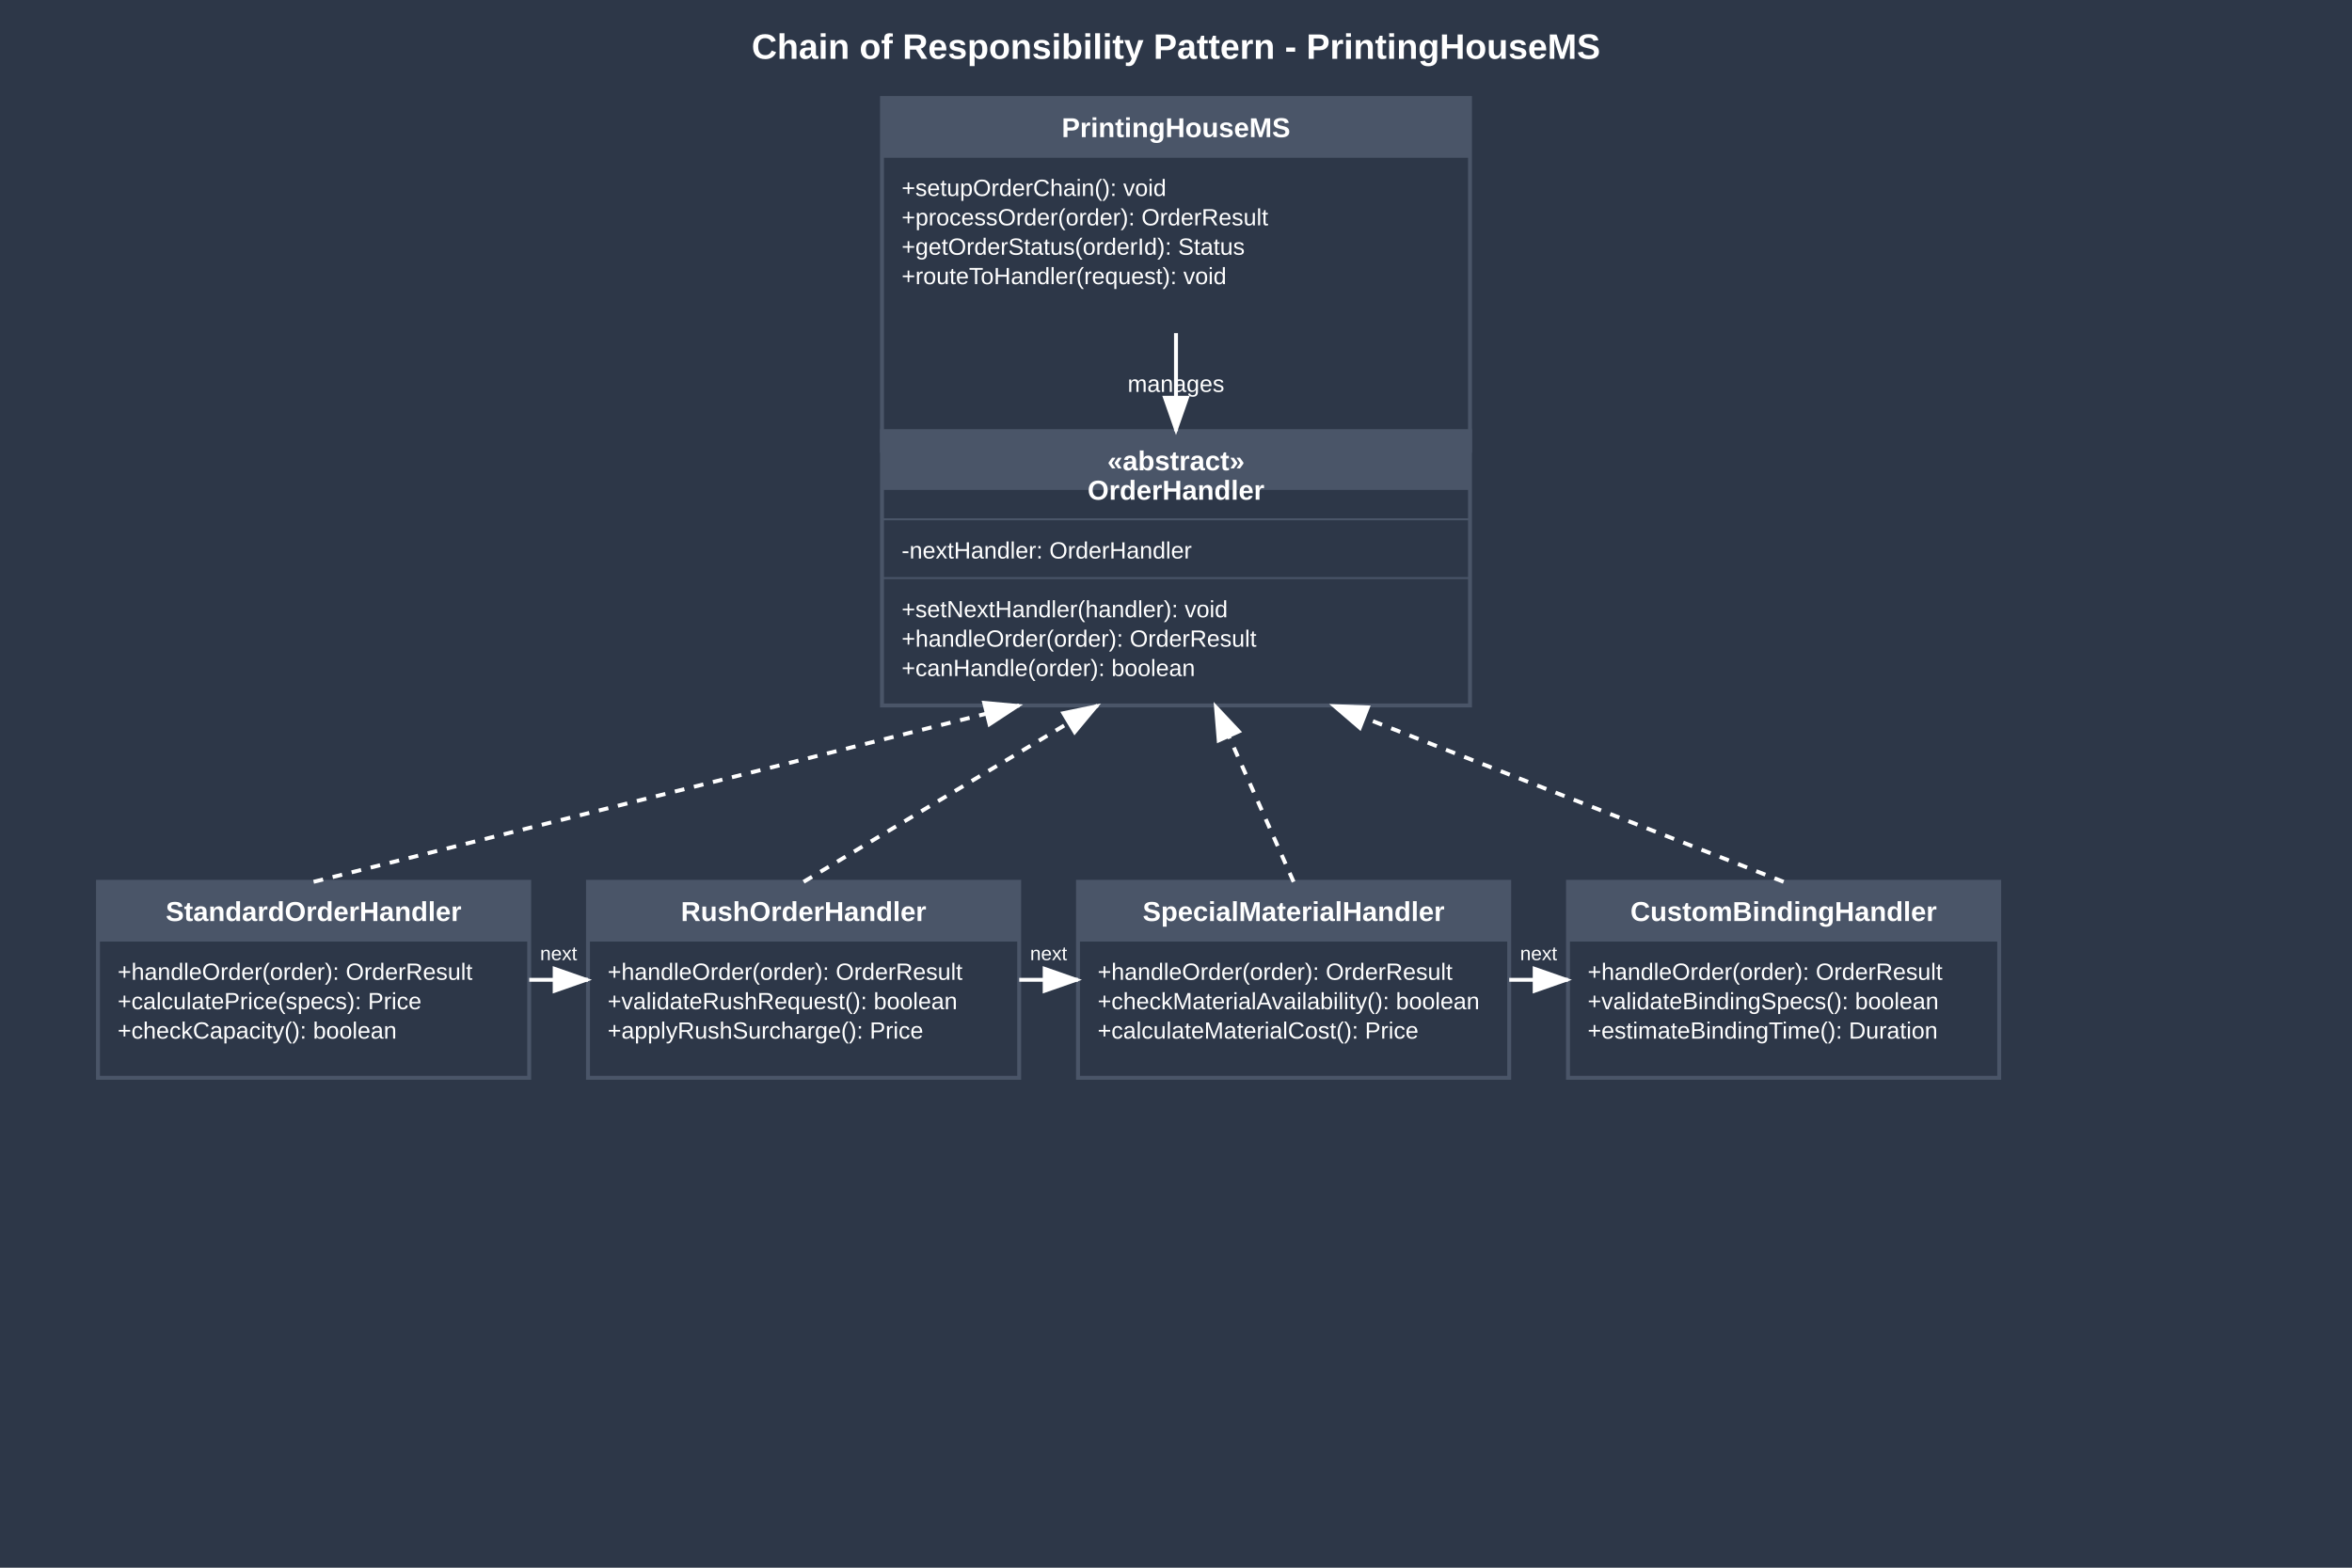
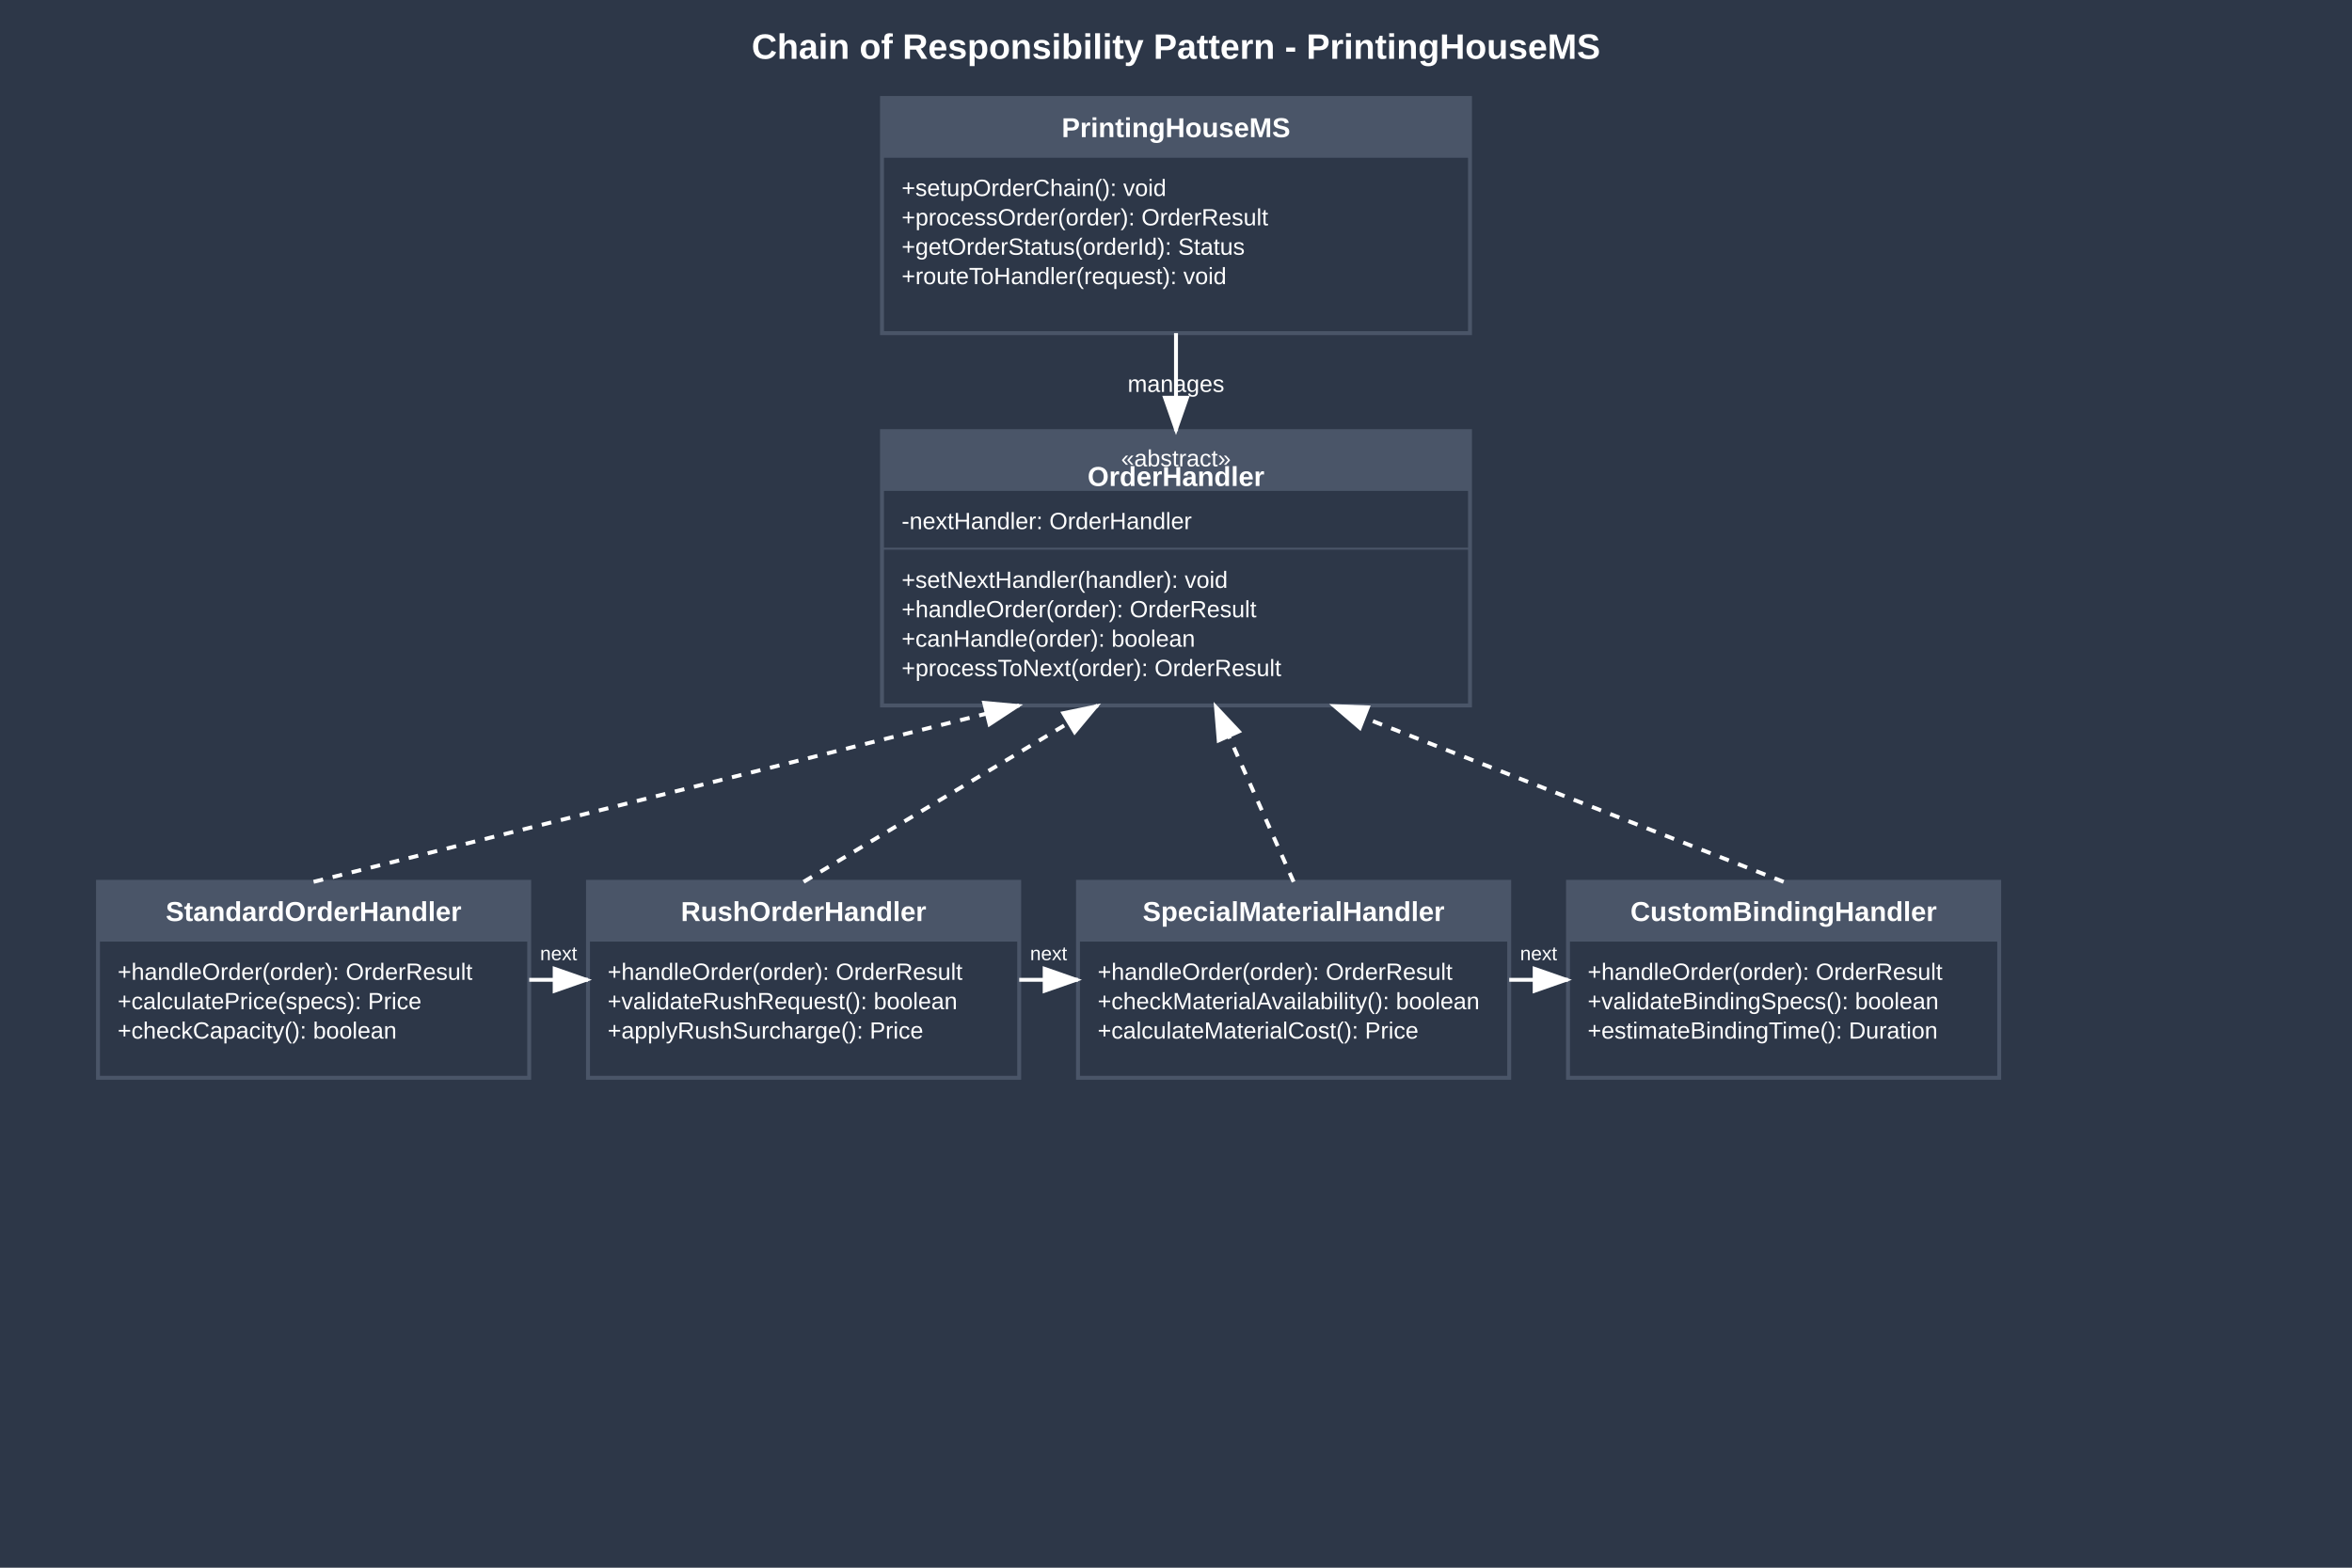
<svg xmlns="http://www.w3.org/2000/svg" width="1200" height="800">
  <rect width="1200" height="800" fill="#2d3748" />
  <g id="printing-house-system">
-     <rect x="450" y="50" width="300" height="180" fill="none" stroke="#4a5568" stroke-width="2" />
+     <rect x="450" y="50" width="300" height="120" fill="none" stroke="#4a5568" stroke-width="2" />
    <rect x="450" y="50" width="300" height="30" fill="#4a5568" />
    <text x="600" y="70" text-anchor="middle" fill="white" font-family="Arial" font-size="14" font-weight="bold">PrintingHouseMS</text>
    <line x1="450" y1="80" x2="750" y2="80" stroke="#4a5568" stroke-width="1" />
    <text x="460" y="100" fill="white" font-family="Arial" font-size="12">+setupOrderChain(): void</text>
    <text x="460" y="115" fill="white" font-family="Arial" font-size="12">+processOrder(order): OrderResult</text>
    <text x="460" y="130" fill="white" font-family="Arial" font-size="12">+getOrderStatus(orderId): Status</text>
    <text x="460" y="145" fill="white" font-family="Arial" font-size="12">+routeToHandler(request): void</text>
  </g>
  <g id="order-handler">
    <rect x="450" y="220" width="300" height="140" fill="none" stroke="#4a5568" stroke-width="2" />
    <rect x="450" y="220" width="300" height="30" fill="#4a5568" />
-     <text x="600" y="240" text-anchor="middle" fill="white" font-family="Arial" font-size="14" font-weight="bold">«abstract»</text>
-     <text x="600" y="255" text-anchor="middle" fill="white" font-family="Arial" font-size="14" font-weight="bold">OrderHandler</text>
-     <line x1="450" y1="265" x2="750" y2="265" stroke="#4a5568" stroke-width="1" />
-     <text x="460" y="285" fill="white" font-family="Arial" font-size="12">-nextHandler: OrderHandler</text>
-     <line x1="450" y1="295" x2="750" y2="295" stroke="#4a5568" stroke-width="1" />
-     <text x="460" y="315" fill="white" font-family="Arial" font-size="12">+setNextHandler(handler): void</text>
-     <text x="460" y="330" fill="white" font-family="Arial" font-size="12">+handleOrder(order): OrderResult</text>
-     <text x="460" y="345" fill="white" font-family="Arial" font-size="12">+canHandle(order): boolean</text>
+     <text x="600" y="238" text-anchor="middle" fill="white" font-family="Arial" font-size="12">«abstract»</text>
+     <text x="600" y="248" text-anchor="middle" fill="white" font-family="Arial" font-size="14" font-weight="bold">OrderHandler</text>
+     <line x1="450" y1="250" x2="750" y2="250" stroke="#4a5568" stroke-width="1" />
+     <text x="460" y="270" fill="white" font-family="Arial" font-size="12">-nextHandler: OrderHandler</text>
+     <line x1="450" y1="280" x2="750" y2="280" stroke="#4a5568" stroke-width="1" />
+     <text x="460" y="300" fill="white" font-family="Arial" font-size="12">+setNextHandler(handler): void</text>
+     <text x="460" y="315" fill="white" font-family="Arial" font-size="12">+handleOrder(order): OrderResult</text>
+     <text x="460" y="330" fill="white" font-family="Arial" font-size="12">+canHandle(order): boolean</text>
+     <text x="460" y="345" fill="white" font-family="Arial" font-size="12">+processToNext(order): OrderResult</text>
  </g>
  <g id="standard-handler">
    <rect x="50" y="450" width="220" height="100" fill="none" stroke="#4a5568" stroke-width="2" />
    <rect x="50" y="450" width="220" height="30" fill="#4a5568" />
    <text x="160" y="470" text-anchor="middle" fill="white" font-family="Arial" font-size="14" font-weight="bold">StandardOrderHandler</text>
    <line x1="50" y1="480" x2="270" y2="480" stroke="#4a5568" stroke-width="1" />
    <text x="60" y="500" fill="white" font-family="Arial" font-size="12">+handleOrder(order): OrderResult</text>
    <text x="60" y="515" fill="white" font-family="Arial" font-size="12">+calculatePrice(specs): Price</text>
    <text x="60" y="530" fill="white" font-family="Arial" font-size="12">+checkCapacity(): boolean</text>
  </g>
  <g id="rush-handler">
    <rect x="300" y="450" width="220" height="100" fill="none" stroke="#4a5568" stroke-width="2" />
    <rect x="300" y="450" width="220" height="30" fill="#4a5568" />
    <text x="410" y="470" text-anchor="middle" fill="white" font-family="Arial" font-size="14" font-weight="bold">RushOrderHandler</text>
    <line x1="300" y1="480" x2="520" y2="480" stroke="#4a5568" stroke-width="1" />
    <text x="310" y="500" fill="white" font-family="Arial" font-size="12">+handleOrder(order): OrderResult</text>
    <text x="310" y="515" fill="white" font-family="Arial" font-size="12">+validateRushRequest(): boolean</text>
    <text x="310" y="530" fill="white" font-family="Arial" font-size="12">+applyRushSurcharge(): Price</text>
  </g>
  <g id="special-material-handler">
    <rect x="550" y="450" width="220" height="100" fill="none" stroke="#4a5568" stroke-width="2" />
    <rect x="550" y="450" width="220" height="30" fill="#4a5568" />
    <text x="660" y="470" text-anchor="middle" fill="white" font-family="Arial" font-size="14" font-weight="bold">SpecialMaterialHandler</text>
    <line x1="550" y1="480" x2="770" y2="480" stroke="#4a5568" stroke-width="1" />
    <text x="560" y="500" fill="white" font-family="Arial" font-size="12">+handleOrder(order): OrderResult</text>
    <text x="560" y="515" fill="white" font-family="Arial" font-size="12">+checkMaterialAvailability(): boolean</text>
    <text x="560" y="530" fill="white" font-family="Arial" font-size="12">+calculateMaterialCost(): Price</text>
  </g>
  <g id="custom-binding-handler">
    <rect x="800" y="450" width="220" height="100" fill="none" stroke="#4a5568" stroke-width="2" />
    <rect x="800" y="450" width="220" height="30" fill="#4a5568" />
    <text x="910" y="470" text-anchor="middle" fill="white" font-family="Arial" font-size="14" font-weight="bold">CustomBindingHandler</text>
    <line x1="800" y1="480" x2="1020" y2="480" stroke="#4a5568" stroke-width="1" />
    <text x="810" y="500" fill="white" font-family="Arial" font-size="12">+handleOrder(order): OrderResult</text>
    <text x="810" y="515" fill="white" font-family="Arial" font-size="12">+validateBindingSpecs(): boolean</text>
    <text x="810" y="530" fill="white" font-family="Arial" font-size="12">+estimateBindingTime(): Duration</text>
  </g>
  <defs>
    <marker id="arrowhead" markerWidth="10" markerHeight="7" refX="9" refY="3.5" orient="auto">
      <polygon points="0 0, 10 3.5, 0 7" fill="white" />
    </marker>
  </defs>
  <line x1="160" y1="450" x2="520" y2="360" stroke="white" stroke-width="2" stroke-dasharray="5,5" marker-end="url(#arrowhead)" />
  <line x1="410" y1="450" x2="560" y2="360" stroke="white" stroke-width="2" stroke-dasharray="5,5" marker-end="url(#arrowhead)" />
  <line x1="660" y1="450" x2="620" y2="360" stroke="white" stroke-width="2" stroke-dasharray="5,5" marker-end="url(#arrowhead)" />
  <line x1="910" y1="450" x2="680" y2="360" stroke="white" stroke-width="2" stroke-dasharray="5,5" marker-end="url(#arrowhead)" />
  <line x1="600" y1="170" x2="600" y2="220" stroke="white" stroke-width="2" marker-end="url(#arrowhead)" />
  <path d="M 270 500 Q 285 500 300 500" stroke="white" stroke-width="2" fill="none" marker-end="url(#arrowhead)" />
  <path d="M 520 500 Q 535 500 550 500" stroke="white" stroke-width="2" fill="none" marker-end="url(#arrowhead)" />
  <path d="M 770 500 Q 785 500 800 500" stroke="white" stroke-width="2" fill="none" marker-end="url(#arrowhead)" />
  <text x="600" y="200" text-anchor="middle" fill="white" font-family="Arial" font-size="12">manages</text>
  <text x="285" y="490" text-anchor="middle" fill="white" font-family="Arial" font-size="10">next</text>
  <text x="535" y="490" text-anchor="middle" fill="white" font-family="Arial" font-size="10">next</text>
  <text x="785" y="490" text-anchor="middle" fill="white" font-family="Arial" font-size="10">next</text>
  <text x="600" y="30" text-anchor="middle" fill="white" font-family="Arial" font-size="18" font-weight="bold">Chain of Responsibility Pattern - PrintingHouseMS</text>
</svg>
